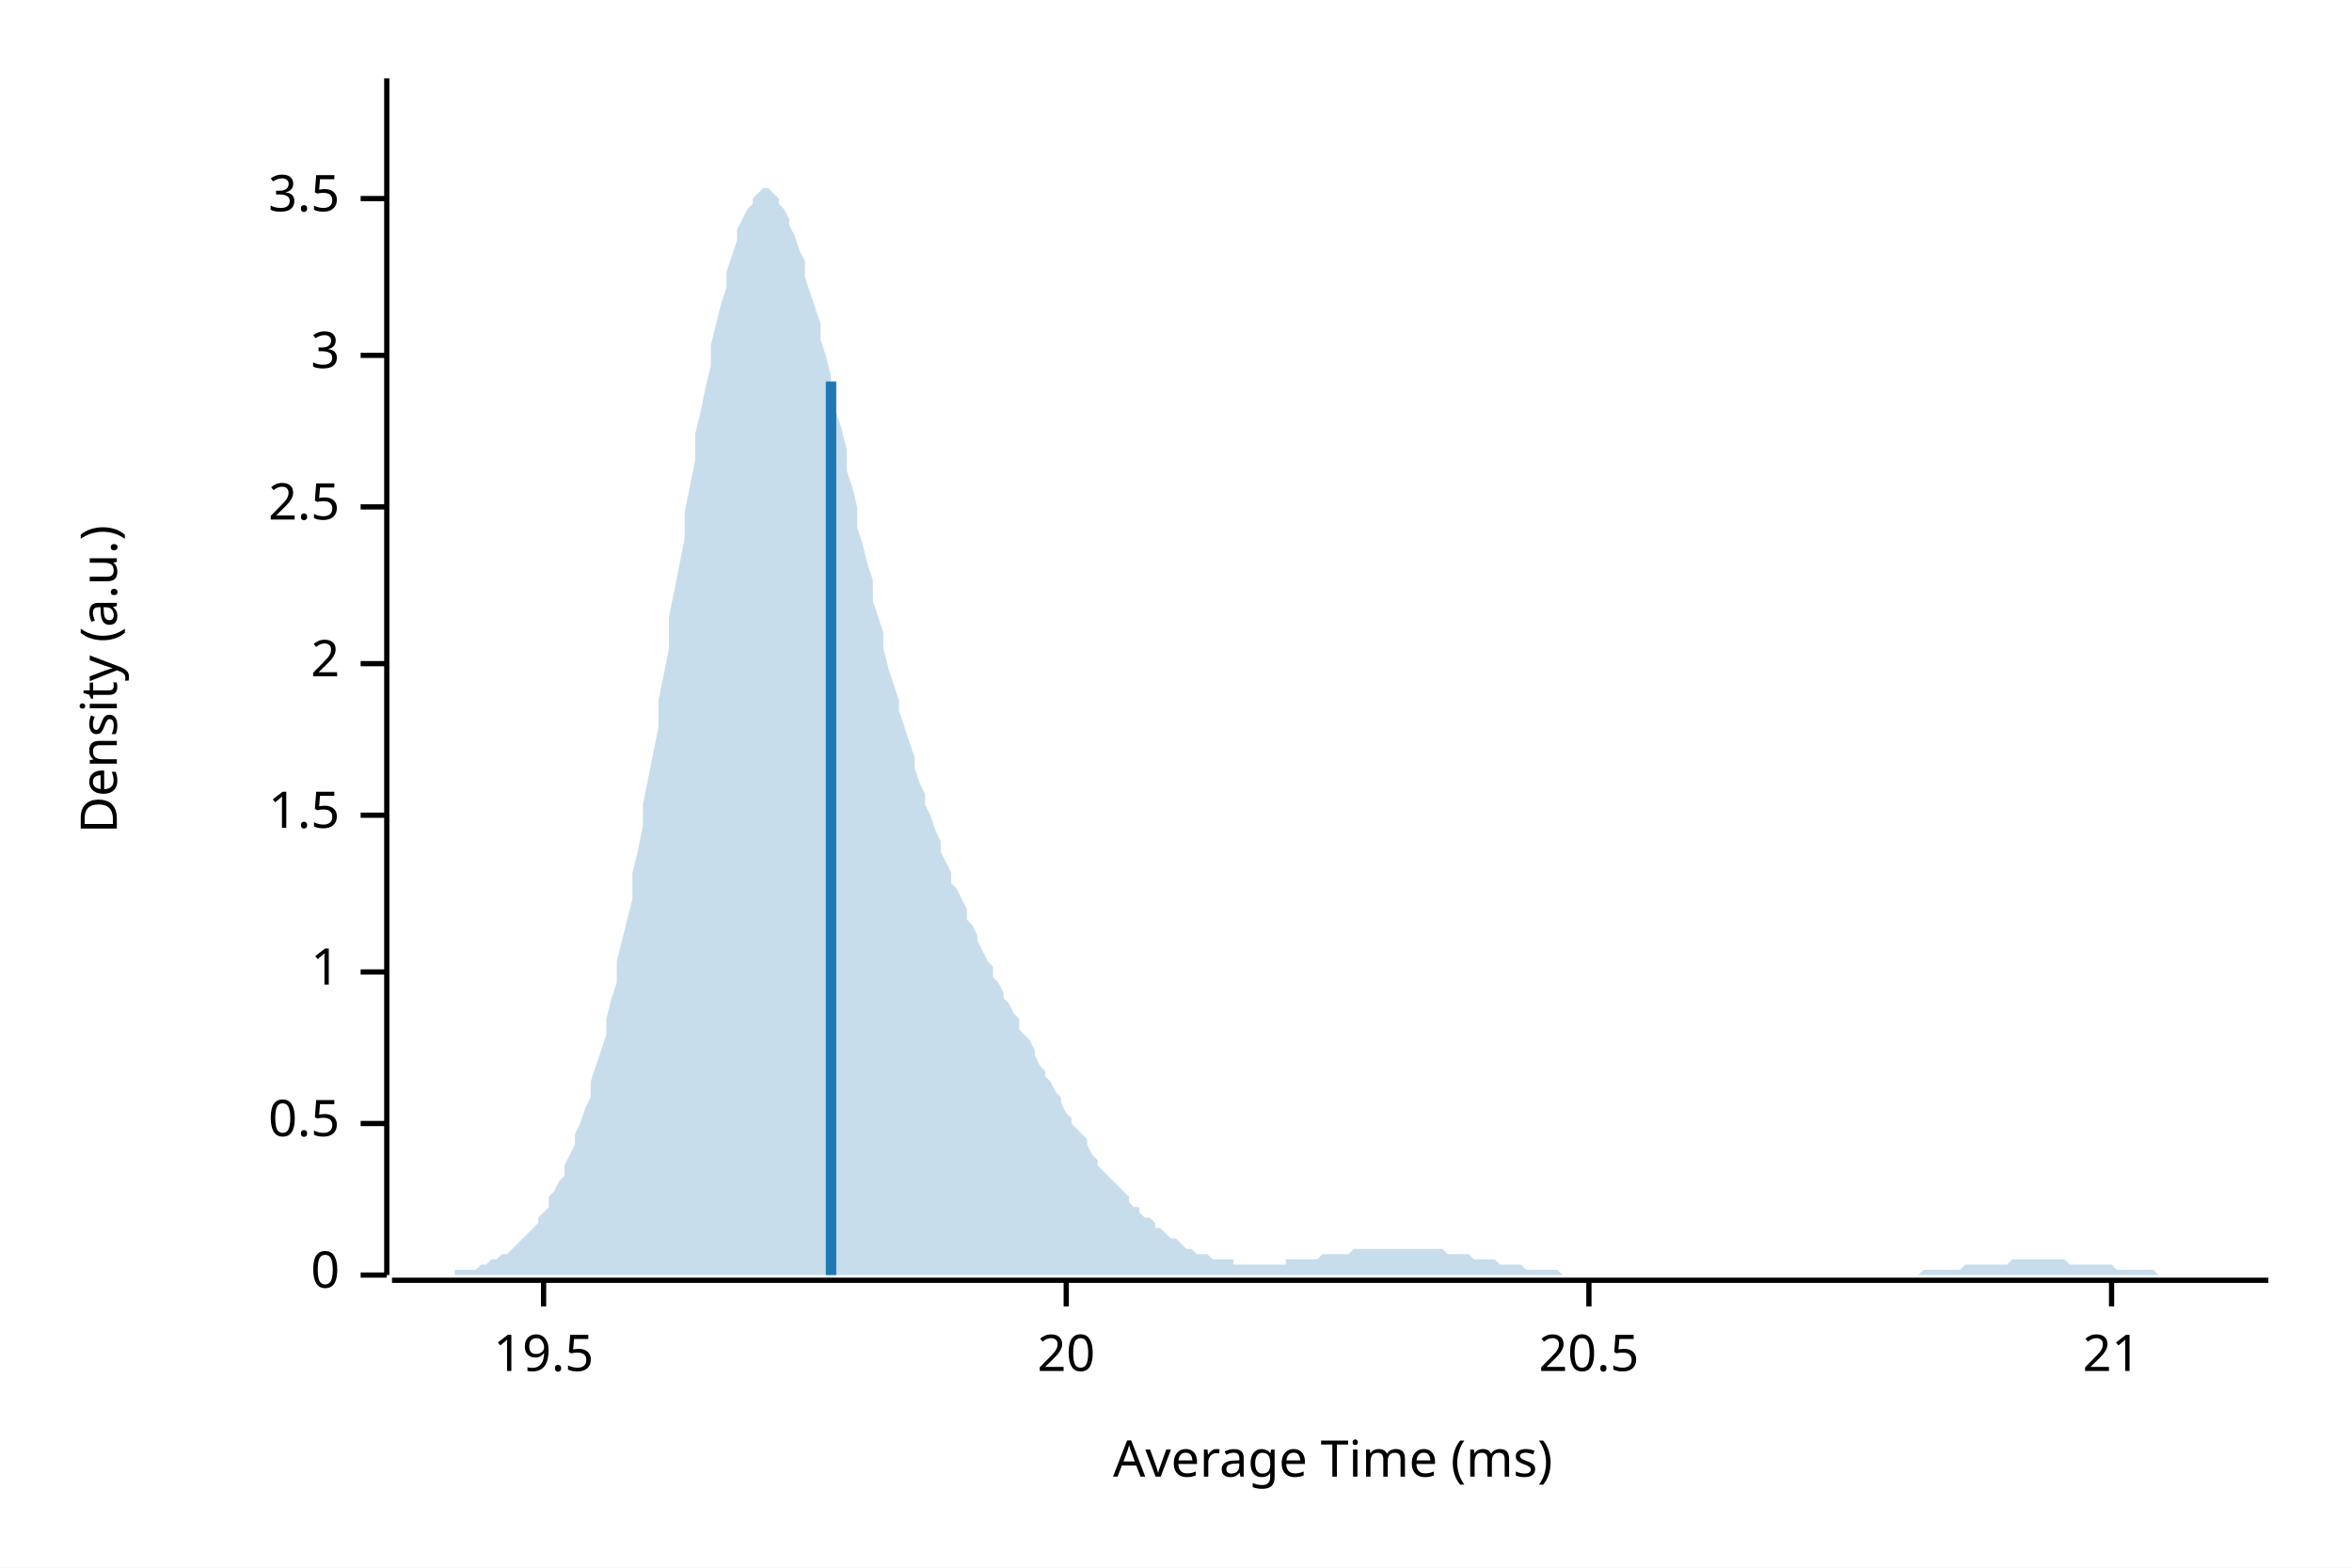
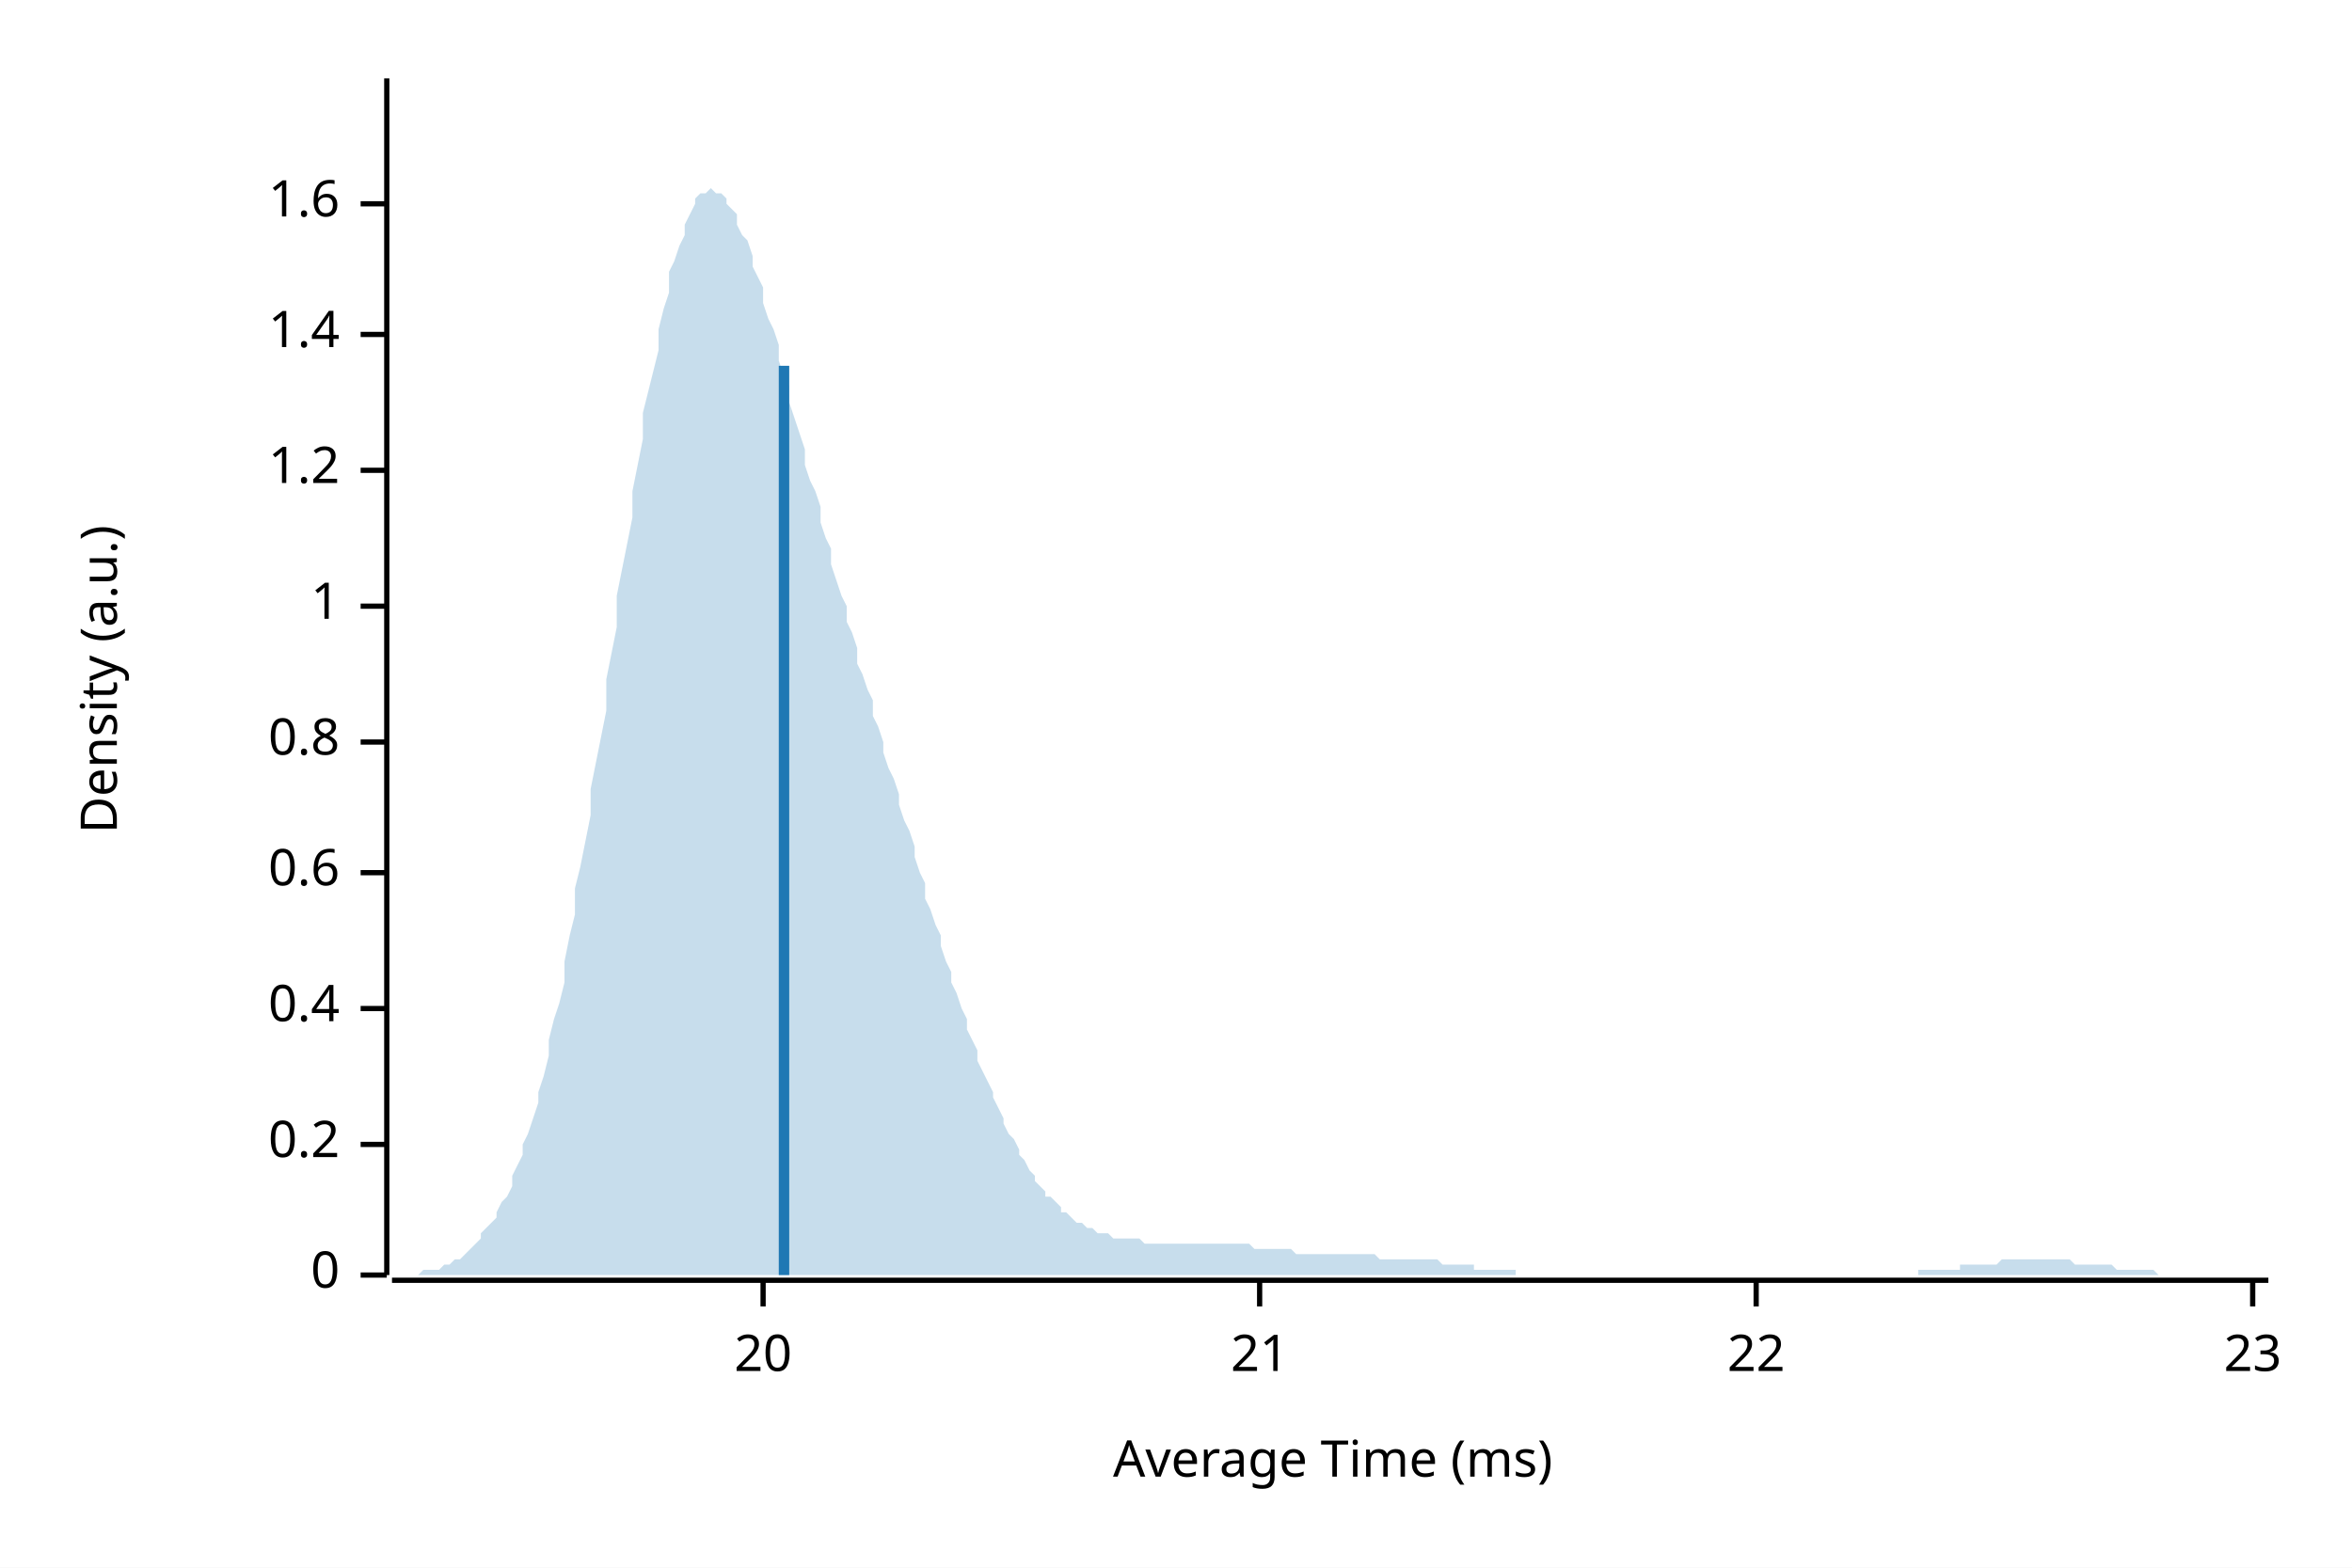
<svg xmlns="http://www.w3.org/2000/svg" width="450" height="300" viewBox="0 0 450 300">
  <rect width="100%" height="100%" fill="white" />
  <text x="15" y="130" dy="0.76em" text-anchor="middle" font-family="sans-serif" font-size="9.677" opacity="1" fill="#000000" transform="rotate(270, 15, 130)">
Density (a.u.)
</text>
  <text x="255" y="285" dy="-0.5ex" text-anchor="middle" font-family="sans-serif" font-size="9.677" opacity="1" fill="#000000">
Average Time (ms)
</text>
  <polyline fill="none" opacity="1" stroke="#000000" stroke-width="1" points="74,15 74,244 " />
  <text x="65" y="244" dy="0.5ex" text-anchor="end" font-family="sans-serif" font-size="9.677" opacity="1" fill="#000000">
0
</text>
  <polyline fill="none" opacity="1" stroke="#000000" stroke-width="1" points="69,244 74,244 " />
-   <text x="65" y="215" dy="0.5ex" text-anchor="end" font-family="sans-serif" font-size="9.677" opacity="1" fill="#000000">
- 0.5
+   <text x="65" y="219" dy="0.5ex" text-anchor="end" font-family="sans-serif" font-size="9.677" opacity="1" fill="#000000">
+ 0.2
</text>
-   <polyline fill="none" opacity="1" stroke="#000000" stroke-width="1" points="69,215 74,215 " />
-   <text x="65" y="186" dy="0.5ex" text-anchor="end" font-family="sans-serif" font-size="9.677" opacity="1" fill="#000000">
+   <polyline fill="none" opacity="1" stroke="#000000" stroke-width="1" points="69,219 74,219 " />
+   <text x="65" y="193" dy="0.5ex" text-anchor="end" font-family="sans-serif" font-size="9.677" opacity="1" fill="#000000">
+ 0.4
+ </text>
+   <polyline fill="none" opacity="1" stroke="#000000" stroke-width="1" points="69,193 74,193 " />
+   <text x="65" y="167" dy="0.5ex" text-anchor="end" font-family="sans-serif" font-size="9.677" opacity="1" fill="#000000">
+ 0.6
+ </text>
+   <polyline fill="none" opacity="1" stroke="#000000" stroke-width="1" points="69,167 74,167 " />
+   <text x="65" y="142" dy="0.5ex" text-anchor="end" font-family="sans-serif" font-size="9.677" opacity="1" fill="#000000">
+ 0.8
+ </text>
+   <polyline fill="none" opacity="1" stroke="#000000" stroke-width="1" points="69,142 74,142 " />
+   <text x="65" y="116" dy="0.5ex" text-anchor="end" font-family="sans-serif" font-size="9.677" opacity="1" fill="#000000">
1
</text>
-   <polyline fill="none" opacity="1" stroke="#000000" stroke-width="1" points="69,186 74,186 " />
-   <text x="65" y="156" dy="0.5ex" text-anchor="end" font-family="sans-serif" font-size="9.677" opacity="1" fill="#000000">
- 1.5
+   <polyline fill="none" opacity="1" stroke="#000000" stroke-width="1" points="69,116 74,116 " />
+   <text x="65" y="90" dy="0.5ex" text-anchor="end" font-family="sans-serif" font-size="9.677" opacity="1" fill="#000000">
+ 1.2
</text>
-   <polyline fill="none" opacity="1" stroke="#000000" stroke-width="1" points="69,156 74,156 " />
-   <text x="65" y="127" dy="0.5ex" text-anchor="end" font-family="sans-serif" font-size="9.677" opacity="1" fill="#000000">
- 2
+   <polyline fill="none" opacity="1" stroke="#000000" stroke-width="1" points="69,90 74,90 " />
+   <text x="65" y="64" dy="0.5ex" text-anchor="end" font-family="sans-serif" font-size="9.677" opacity="1" fill="#000000">
+ 1.4
</text>
-   <polyline fill="none" opacity="1" stroke="#000000" stroke-width="1" points="69,127 74,127 " />
-   <text x="65" y="97" dy="0.5ex" text-anchor="end" font-family="sans-serif" font-size="9.677" opacity="1" fill="#000000">
- 2.5
+   <polyline fill="none" opacity="1" stroke="#000000" stroke-width="1" points="69,64 74,64 " />
+   <text x="65" y="39" dy="0.5ex" text-anchor="end" font-family="sans-serif" font-size="9.677" opacity="1" fill="#000000">
+ 1.6
</text>
-   <polyline fill="none" opacity="1" stroke="#000000" stroke-width="1" points="69,97 74,97 " />
-   <text x="65" y="68" dy="0.5ex" text-anchor="end" font-family="sans-serif" font-size="9.677" opacity="1" fill="#000000">
- 3
- </text>
-   <polyline fill="none" opacity="1" stroke="#000000" stroke-width="1" points="69,68 74,68 " />
-   <text x="65" y="38" dy="0.5ex" text-anchor="end" font-family="sans-serif" font-size="9.677" opacity="1" fill="#000000">
- 3.5
- </text>
-   <polyline fill="none" opacity="1" stroke="#000000" stroke-width="1" points="69,38 74,38 " />
+   <polyline fill="none" opacity="1" stroke="#000000" stroke-width="1" points="69,39 74,39 " />
  <polyline fill="none" opacity="1" stroke="#000000" stroke-width="1" points="75,245 434,245 " />
-   <text x="104" y="255" dy="0.76em" text-anchor="middle" font-family="sans-serif" font-size="9.677" opacity="1" fill="#000000">
- 19.5
- </text>
-   <polyline fill="none" opacity="1" stroke="#000000" stroke-width="1" points="104,245 104,250 " />
-   <text x="204" y="255" dy="0.76em" text-anchor="middle" font-family="sans-serif" font-size="9.677" opacity="1" fill="#000000">
+   <text x="146" y="255" dy="0.76em" text-anchor="middle" font-family="sans-serif" font-size="9.677" opacity="1" fill="#000000">
20
</text>
-   <polyline fill="none" opacity="1" stroke="#000000" stroke-width="1" points="204,245 204,250 " />
-   <text x="304" y="255" dy="0.76em" text-anchor="middle" font-family="sans-serif" font-size="9.677" opacity="1" fill="#000000">
- 20.5
- </text>
-   <polyline fill="none" opacity="1" stroke="#000000" stroke-width="1" points="304,245 304,250 " />
-   <text x="404" y="255" dy="0.76em" text-anchor="middle" font-family="sans-serif" font-size="9.677" opacity="1" fill="#000000">
+   <polyline fill="none" opacity="1" stroke="#000000" stroke-width="1" points="146,245 146,250 " />
+   <text x="241" y="255" dy="0.76em" text-anchor="middle" font-family="sans-serif" font-size="9.677" opacity="1" fill="#000000">
21
</text>
-   <polyline fill="none" opacity="1" stroke="#000000" stroke-width="1" points="404,245 404,250 " />
-   <polygon opacity="0.25" fill="#1F78B4" points="75,244 75,244 76,244 77,244 77,244 78,244 79,244 80,244 80,244 81,244 82,244 82,244 83,244 84,244 85,244 85,244 86,244 87,244 87,243 88,243 89,243 90,243 90,243 91,243 92,242 92,242 93,242 94,241 95,241 95,241 96,240 97,240 98,239 98,239 99,238 100,237 100,237 101,236 102,235 103,234 103,233 104,232 105,231 105,229 106,228 107,226 108,225 108,223 109,221 110,219 110,217 111,215 112,212 113,210 113,207 114,204 115,201 116,198 116,195 117,191 118,188 118,184 119,180 120,176 121,172 121,167 122,163 123,158 123,154 124,149 125,144 126,139 126,134 127,129 128,124 128,118 129,113 130,108 131,103 131,98 132,93 133,88 133,83 134,79 135,74 136,70 136,66 137,62 138,58 139,55 139,52 140,49 141,46 141,44 142,42 143,40 144,39 144,38 145,37 146,36 146,36 147,36 148,37 149,38 149,39 150,40 151,42 151,43 152,45 153,48 154,50 154,53 155,56 156,59 157,62 157,65 158,68 159,72 159,75 160,79 161,82 162,86 162,90 163,93 164,97 164,101 165,104 166,108 167,111 167,115 168,118 169,121 169,124 170,128 171,131 172,134 172,136 173,139 174,142 175,145 175,147 176,150 177,152 177,154 178,156 179,159 180,161 180,163 181,165 182,167 182,169 183,170 184,172 185,174 185,176 186,177 187,179 187,180 188,182 189,184 190,185 190,187 191,188 192,190 192,191 193,192 194,194 195,195 195,197 196,198 197,199 198,201 198,202 199,204 200,205 200,206 201,207 202,209 203,210 203,211 204,213 205,214 205,215 206,216 207,217 208,218 208,219 209,221 210,222 210,223 211,224 212,225 213,226 213,226 214,227 215,228 216,229 216,230 217,231 218,231 218,232 219,233 220,233 221,234 221,235 222,235 223,236 223,236 224,237 225,237 226,238 226,238 227,239 228,239 228,239 229,240 230,240 231,240 231,240 232,241 233,241 233,241 234,241 235,241 236,241 236,242 237,242 238,242 239,242 239,242 240,242 241,242 241,242 242,242 243,242 244,242 244,242 245,242 246,242 246,241 247,241 248,241 249,241 249,241 250,241 251,241 251,241 252,241 253,240 254,240 254,240 255,240 256,240 257,240 257,240 258,240 259,239 259,239 260,239 261,239 262,239 262,239 263,239 264,239 264,239 265,239 266,239 267,239 267,239 268,239 269,239 269,239 270,239 271,239 272,239 272,239 273,239 274,239 275,239 275,239 276,239 277,240 277,240 278,240 279,240 280,240 280,240 281,240 282,241 282,241 283,241 284,241 285,241 285,241 286,241 287,242 287,242 288,242 289,242 290,242 290,242 291,242 292,243 292,243 293,243 294,243 295,243 295,243 296,243 297,243 298,243 298,243 299,244 300,244 300,244 301,244 302,244 303,244 303,244 304,244 305,244 305,244 306,244 307,244 308,244 308,244 309,244 310,244 310,244 311,244 312,244 313,244 313,244 314,244 315,244 316,244 316,244 317,244 318,244 318,244 319,244 320,244 321,244 321,244 322,244 323,244 323,244 324,244 325,244 326,244 326,244 327,244 328,244 328,244 329,244 330,244 331,244 331,244 332,244 333,244 333,244 334,244 335,244 336,244 336,244 337,244 338,244 339,244 339,244 340,244 341,244 341,244 342,244 343,244 344,244 344,244 345,244 346,244 346,244 347,244 348,244 349,244 349,244 350,244 351,244 351,244 352,244 353,244 354,244 354,244 355,244 356,244 357,244 357,244 358,244 359,244 359,244 360,244 361,244 362,244 362,244 363,244 364,244 364,244 365,244 366,244 367,244 367,244 368,243 369,243 369,243 370,243 371,243 372,243 372,243 373,243 374,243 375,243 375,243 376,242 377,242 377,242 378,242 379,242 380,242 380,242 381,242 382,242 382,242 383,242 384,242 385,241 385,241 386,241 387,241 387,241 388,241 389,241 390,241 390,241 391,241 392,241 392,241 393,241 394,241 395,241 395,241 396,242 397,242 398,242 398,242 399,242 400,242 400,242 401,242 402,242 403,242 403,242 404,242 405,243 405,243 406,243 407,243 408,243 408,243 409,243 410,243 410,243 411,243 412,243 413,244 413,244 414,244 415,244 416,244 416,244 417,244 418,244 418,244 419,244 420,244 421,244 421,244 422,244 423,244 423,244 424,244 425,244 426,244 426,244 427,244 428,244 428,244 429,244 430,244 431,244 431,244 432,244 433,244 434,244 434,244 75,244 " />
-   <polyline fill="none" opacity="1" stroke="#1F78B4" stroke-width="2" points="159,244 159,73 " />
+   <polyline fill="none" opacity="1" stroke="#000000" stroke-width="1" points="241,245 241,250 " />
+   <text x="336" y="255" dy="0.76em" text-anchor="middle" font-family="sans-serif" font-size="9.677" opacity="1" fill="#000000">
+ 22
+ </text>
+   <polyline fill="none" opacity="1" stroke="#000000" stroke-width="1" points="336,245 336,250 " />
+   <text x="431" y="255" dy="0.76em" text-anchor="middle" font-family="sans-serif" font-size="9.677" opacity="1" fill="#000000">
+ 23
+ </text>
+   <polyline fill="none" opacity="1" stroke="#000000" stroke-width="1" points="431,245 431,250 " />
+   <polygon opacity="0.25" fill="#1F78B4" points="75,244 75,244 76,244 77,244 77,244 78,244 79,244 80,244 80,244 81,243 82,243 82,243 83,243 84,243 85,242 85,242 86,242 87,241 87,241 88,241 89,240 90,239 90,239 91,238 92,237 92,236 93,235 94,234 95,233 95,232 96,230 97,229 98,227 98,225 99,223 100,221 100,219 101,217 102,214 103,211 103,209 104,206 105,202 105,199 106,195 107,192 108,188 108,184 109,179 110,175 110,170 111,166 112,161 113,156 113,151 114,146 115,141 116,136 116,130 117,125 118,120 118,114 119,109 120,104 121,99 121,94 122,89 123,84 123,79 124,75 125,71 126,67 126,63 127,59 128,56 128,52 129,50 130,47 131,45 131,43 132,41 133,39 133,38 134,37 135,37 136,36 136,36 137,37 138,37 139,38 139,39 140,40 141,41 141,43 142,45 143,46 144,49 144,51 145,53 146,55 146,58 147,61 148,63 149,66 149,69 150,72 151,74 151,77 152,80 153,83 154,86 154,89 155,92 156,94 157,97 157,100 158,103 159,105 159,108 160,111 161,114 162,116 162,119 163,121 164,124 164,127 165,129 166,132 167,134 167,137 168,139 169,142 169,144 170,147 171,149 172,152 172,154 173,157 174,159 175,162 175,164 176,167 177,169 177,172 178,174 179,177 180,179 180,181 181,184 182,186 182,188 183,190 184,193 185,195 185,197 186,199 187,201 187,203 188,205 189,207 190,209 190,210 191,212 192,214 192,215 193,217 194,218 195,220 195,221 196,222 197,224 198,225 198,226 199,227 200,228 200,229 201,229 202,230 203,231 203,232 204,232 205,233 205,233 206,234 207,234 208,235 208,235 209,235 210,236 210,236 211,236 212,236 213,237 213,237 214,237 215,237 216,237 216,237 217,237 218,237 218,237 219,238 220,238 221,238 221,238 222,238 223,238 223,238 224,238 225,238 226,238 226,238 227,238 228,238 228,238 229,238 230,238 231,238 231,238 232,238 233,238 233,238 234,238 235,238 236,238 236,238 237,238 238,238 239,238 239,238 240,239 241,239 241,239 242,239 243,239 244,239 244,239 245,239 246,239 246,239 247,239 248,240 249,240 249,240 250,240 251,240 251,240 252,240 253,240 254,240 254,240 255,240 256,240 257,240 257,240 258,240 259,240 259,240 260,240 261,240 262,240 262,240 263,240 264,241 264,241 265,241 266,241 267,241 267,241 268,241 269,241 269,241 270,241 271,241 272,241 272,241 273,241 274,241 275,241 275,241 276,242 277,242 277,242 278,242 279,242 280,242 280,242 281,242 282,242 282,243 283,243 284,243 285,243 285,243 286,243 287,243 287,243 288,243 289,243 290,243 290,244 291,244 292,244 292,244 293,244 294,244 295,244 295,244 296,244 297,244 298,244 298,244 299,244 300,244 300,244 301,244 302,244 303,244 303,244 304,244 305,244 305,244 306,244 307,244 308,244 308,244 309,244 310,244 310,244 311,244 312,244 313,244 313,244 314,244 315,244 316,244 316,244 317,244 318,244 318,244 319,244 320,244 321,244 321,244 322,244 323,244 323,244 324,244 325,244 326,244 326,244 327,244 328,244 328,244 329,244 330,244 331,244 331,244 332,244 333,244 333,244 334,244 335,244 336,244 336,244 337,244 338,244 339,244 339,244 340,244 341,244 341,244 342,244 343,244 344,244 344,244 345,244 346,244 346,244 347,244 348,244 349,244 349,244 350,244 351,244 351,244 352,244 353,244 354,244 354,244 355,244 356,244 357,244 357,244 358,244 359,244 359,244 360,244 361,244 362,244 362,244 363,244 364,244 364,244 365,244 366,244 367,244 367,243 368,243 369,243 369,243 370,243 371,243 372,243 372,243 373,243 374,243 375,243 375,242 376,242 377,242 377,242 378,242 379,242 380,242 380,242 381,242 382,242 382,242 383,241 384,241 385,241 385,241 386,241 387,241 387,241 388,241 389,241 390,241 390,241 391,241 392,241 392,241 393,241 394,241 395,241 395,241 396,241 397,242 398,242 398,242 399,242 400,242 400,242 401,242 402,242 403,242 403,242 404,242 405,243 405,243 406,243 407,243 408,243 408,243 409,243 410,243 410,243 411,243 412,243 413,244 413,244 414,244 415,244 416,244 416,244 417,244 418,244 418,244 419,244 420,244 421,244 421,244 422,244 423,244 423,244 424,244 425,244 426,244 426,244 427,244 428,244 428,244 429,244 430,244 431,244 431,244 432,244 433,244 434,244 434,244 75,244 " />
+   <polyline fill="none" opacity="1" stroke="#1F78B4" stroke-width="2" points="150,244 150,70 " />
</svg>
